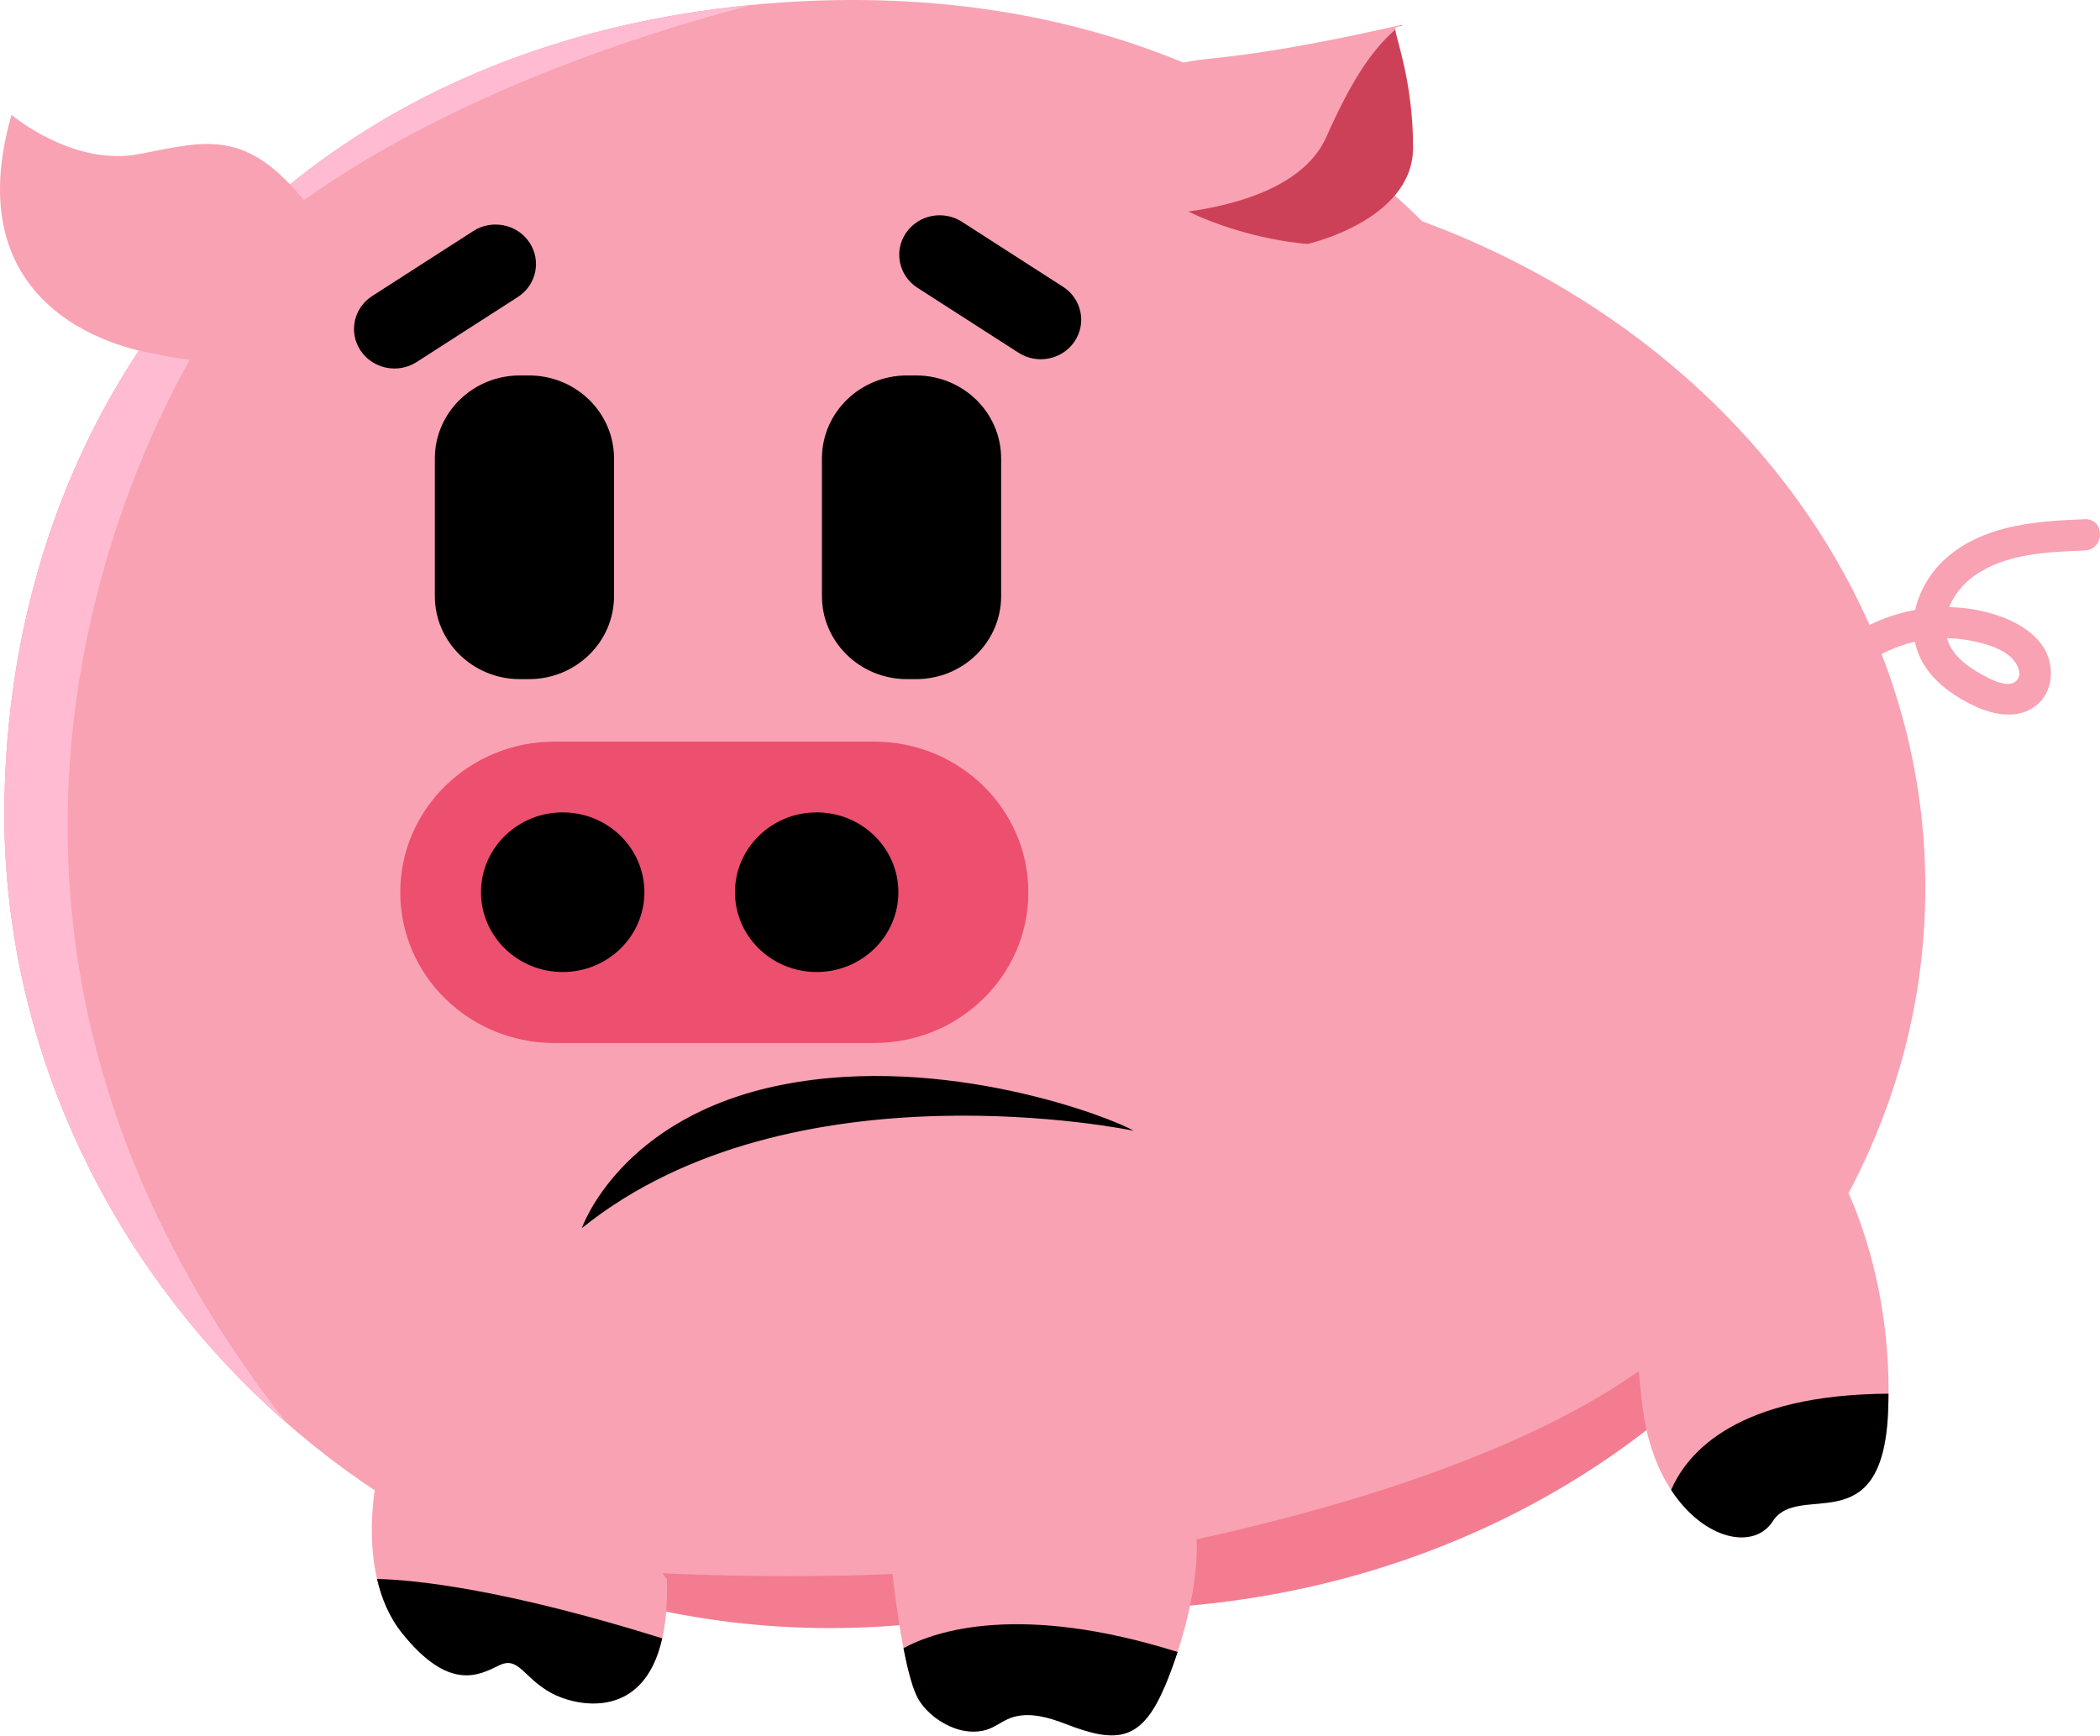
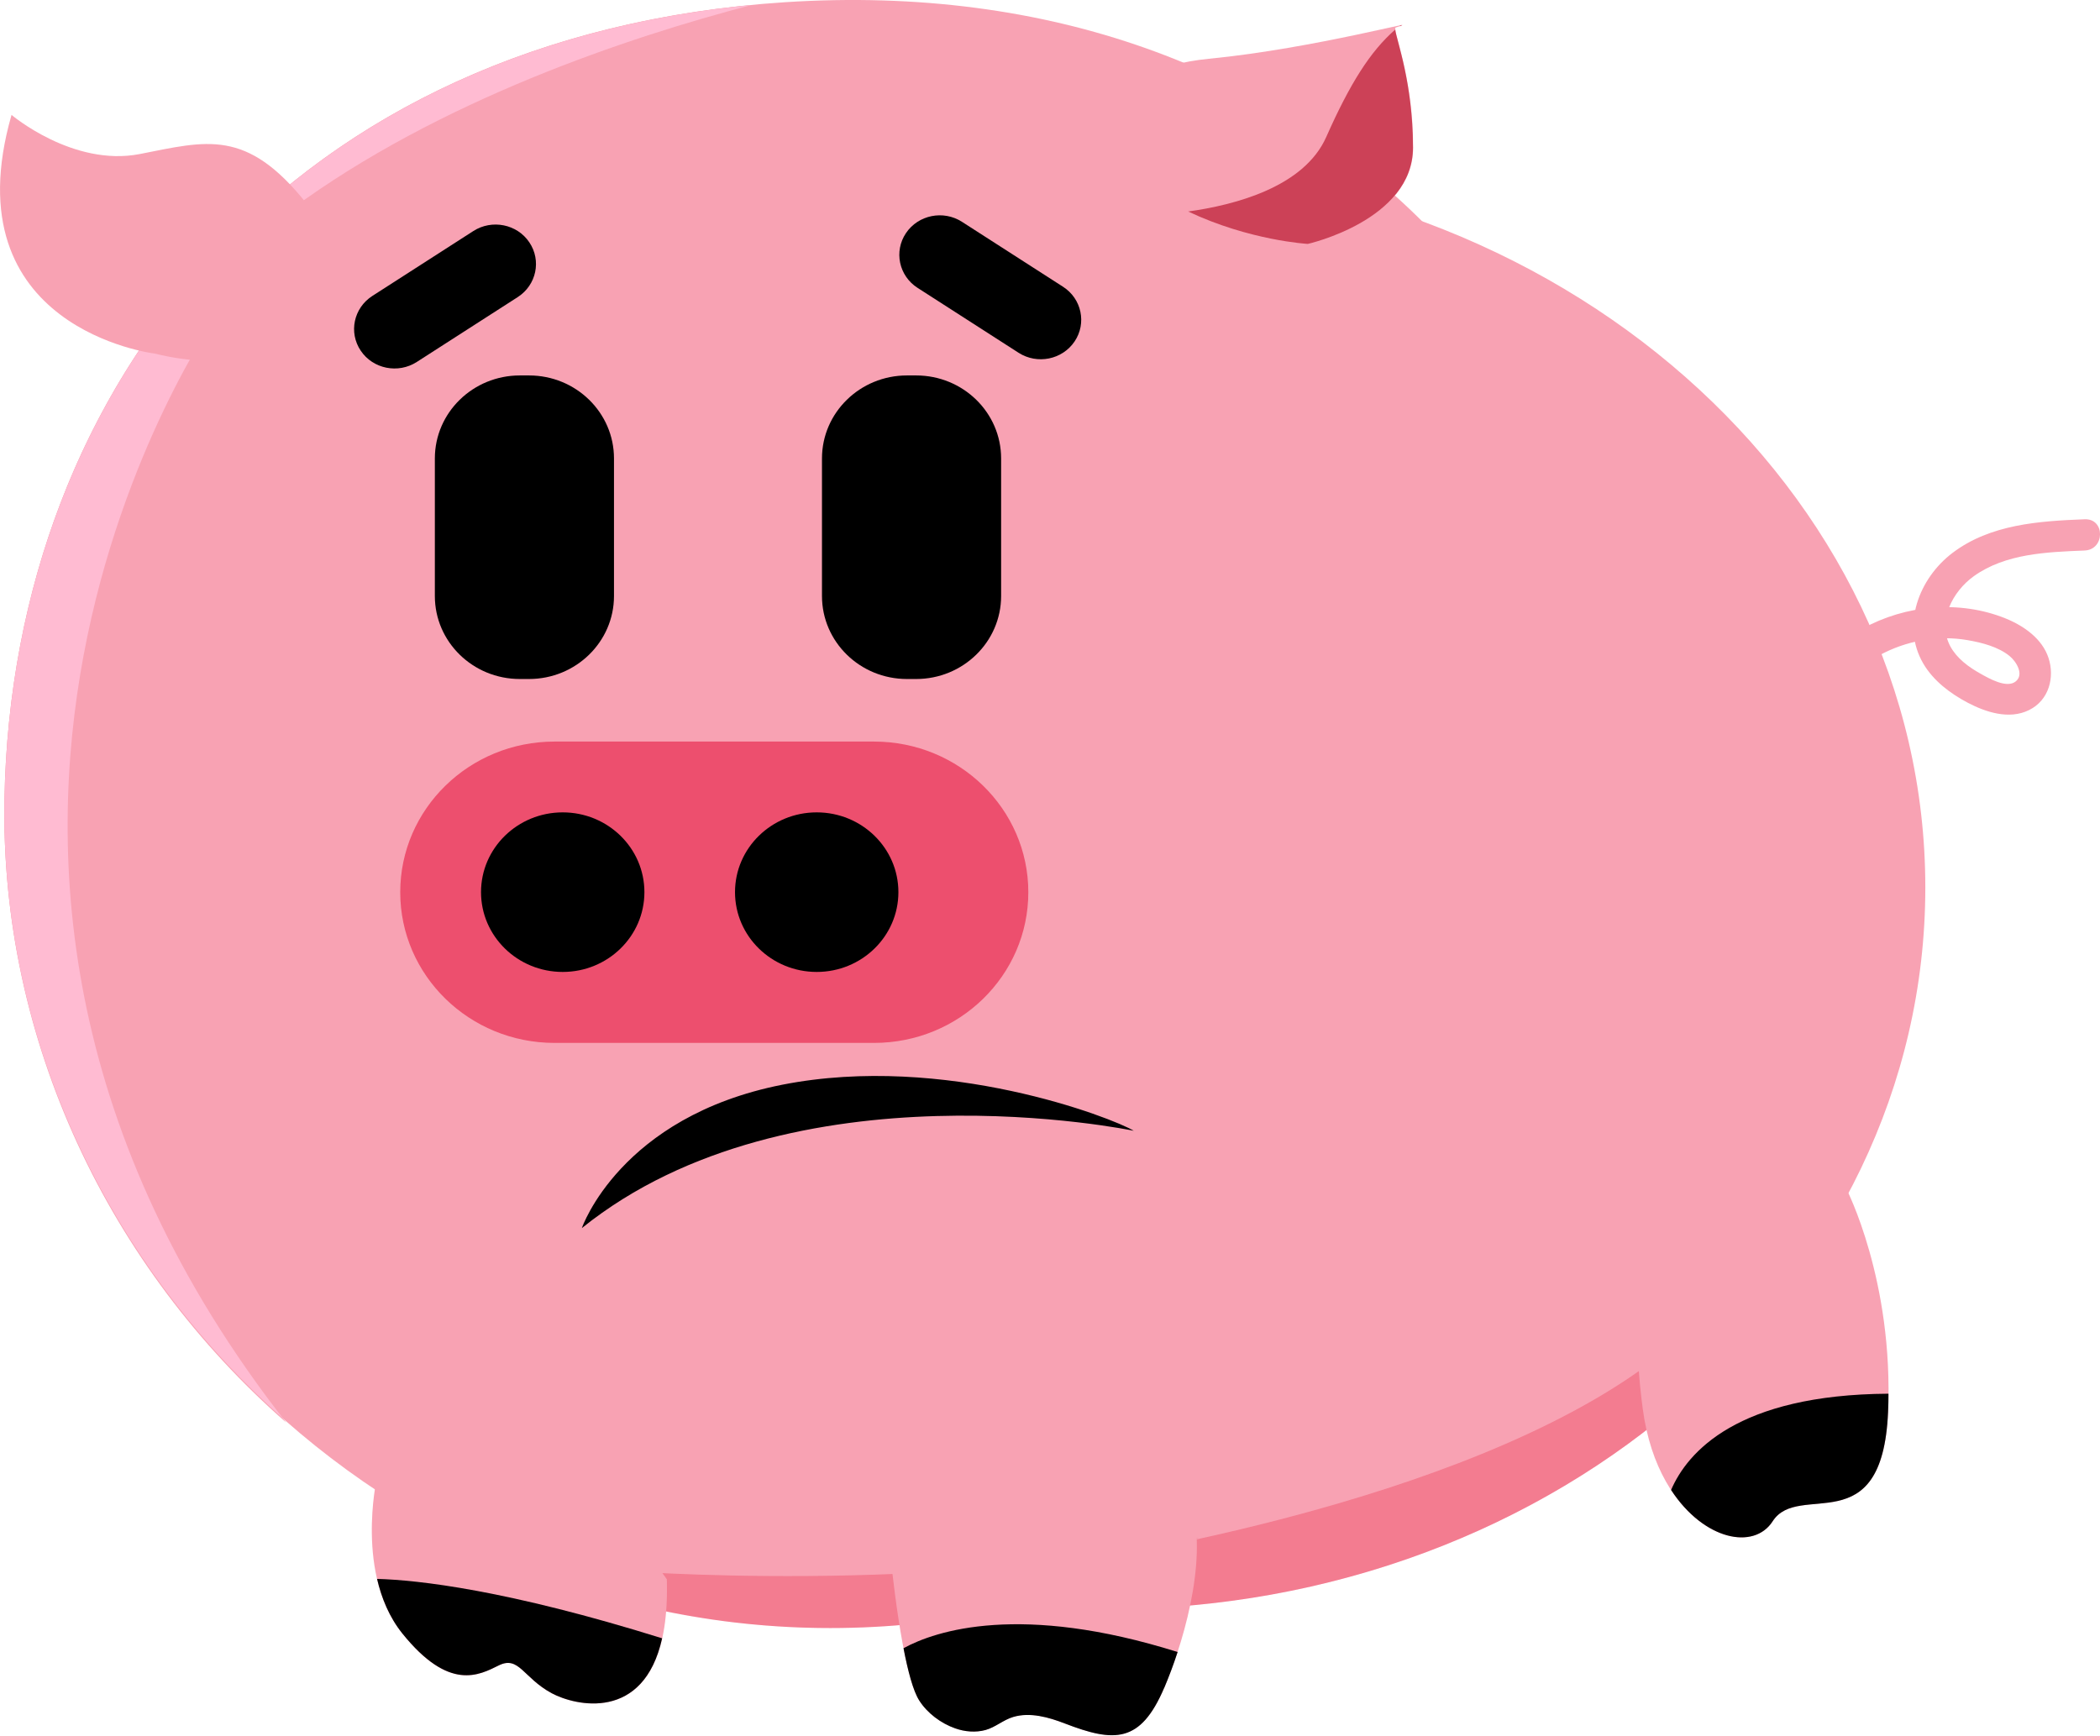
- <svg xmlns="http://www.w3.org/2000/svg" viewBox="0 0 254.737 210.54" version="1.1" id="svg23" width="254.737" height="210.54">
-   <defs id="defs1">
-     <style id="style1">
+ <svg xmlns="http://www.w3.org/2000/svg" id="Capa_1" data-name="Capa 1" viewBox="0 0 254.74 210.54">
+   <defs>
+     <style>
      .cls-1 {
+         mix-blend-mode: overlay;
+       }
+ 
+       .cls-1, .cls-2, .cls-3, .cls-4, .cls-5 {
+         isolation: isolate;
+       }
+ 
+       .cls-1, .cls-6 {
+         fill: #f8a2b3;
+       }
+ 
+       .cls-7 {
        fill: #b40023;
      }

      .cls-2 {
        mix-blend-mode: hue;
      }

-       .cls-2, .cls-3, .cls-4 {
+       .cls-2, .cls-4, .cls-5 {
        fill: #ee3156;
-       }
- 
-       .cls-5, .cls-6 {
-         fill: #f8a2b3;
-       }
- 
-       .cls-7 {
-         isolation: isolate;
-       }
- 
-       .cls-3 {
-         opacity: .3;
-       }
- 
-       .cls-3, .cls-4, .cls-8 {
-         mix-blend-mode: multiply;
-       }
- 
-       .cls-6 {
-         mix-blend-mode: overlay;
-       }
- 
-       .cls-4 {
-         opacity: .63;
      }

      .cls-8 {
        opacity: .6;
      }
+ 
+       .cls-8, .cls-4, .cls-5 {
+         mix-blend-mode: multiply;
+       }
+ 
+       .cls-4 {
+         opacity: .3;
+       }
+ 
+       .cls-5 {
+         opacity: .63;
+       }
    </style>
  </defs>
-   <g class="cls-7" id="g23" transform="matrix(0.9117711,0,0,0.8907977,0.00176549,0.00394028)">
+   <g id="g23" class="cls-3">
    <g id="Capa_2" data-name="Capa 2">
      <g id="Layer_3" data-name="Layer 3">
        <g id="g22">
-           <path class="cls-5" d="m 249.98,89.27 c 3.54,-2 7.79,-2.82 11.82,-2.09 1.89,0.34 4.04,0.9 5.55,2.16 0.84,0.7 1.97,2.48 0.83,3.45 -1.2,1.03 -3.63,-0.43 -4.71,-1.04 -1.59,-0.91 -3.13,-2.06 -4,-3.71 -1.8,-3.42 0.27,-7.49 3.13,-9.58 4.22,-3.09 9.71,-3.28 14.73,-3.49 2.73,-0.11 2.75,-4.38 0,-4.26 -6.1,0.25 -12.55,0.69 -17.57,4.58 -4.46,3.46 -6.86,9.87 -3.89,15.07 1.34,2.35 3.59,4.09 5.94,5.35 2.35,1.26 5.47,2.33 8.13,0.99 2.66,-1.34 3.43,-4.47 2.6,-7.08 -0.83,-2.61 -3.25,-4.38 -5.75,-5.41 -6.11,-2.51 -13.27,-1.84 -18.98,1.39 -2.39,1.35 -0.24,5.04 2.15,3.68 v 0 z" id="path1" />
-           <path class="cls-5" d="m 220.33,108.88 c 1.14,60.61 -48.3,112.85 -109.87,112.85 C 48.42,221.73 -0.46,168.7 0.59,108.88 1.59,52.1 38.94,4.67 104.41,0.3 175.56,-4.44 219.16,46.82 220.33,108.87 Z" id="path2" style="display:inline" />
-           <ellipse class="cls-5" cx="147.22" cy="120.87" rx="108.93" ry="98.31" id="ellipse2" style="display:inline" />
-           <path class="cls-5" d="m 145.37,18.48 c 0,0 1.24,-9.06 15.45,-10.48 14.21,-1.42 29.61,-5.84 24.86,-4.26 -0.53,0.18 2.31,6.39 2.31,16.34 0,9.95 -14.03,13.14 -14.03,13.14 0,0 -18.65,-1.07 -28.59,-14.74 z" id="path3" />
-           <g class="cls-8" id="g5">
-             <path class="cls-1" d="m 173.96,33.22 c 0,0 14.03,-3.2 14.03,-13.14 0,-8.84 -2.24,-14.72 -2.36,-16.05 -3.32,2.95 -6.04,7.39 -9.18,14.63 -2.95,6.81 -12.13,9.26 -18.37,10.15 8.16,3.96 15.89,4.41 15.89,4.41 z" id="path4" />
-             <path class="cls-1" d="m 186.34,3.43 c -0.06,0.05 -0.12,0.1 -0.18,0.15 0.45,-0.16 0.5,-0.2 0.18,-0.15 z" id="path5" />
+           <path id="path1" class="cls-6" d="M227.93,79.53c3.23-1.78,7.1-2.51,10.78-1.86,1.72.3,3.68.8,5.06,1.92.77.62,1.8,2.21.76,3.07-1.09.92-3.31-.38-4.29-.93-1.45-.81-2.85-1.84-3.65-3.3-1.64-3.05.25-6.67,2.85-8.53,3.85-2.75,8.85-2.92,13.43-3.11,2.49-.1,2.51-3.9,0-3.79-5.56.22-11.44.61-16.02,4.08-4.07,3.08-6.25,8.79-3.55,13.42,1.22,2.09,3.27,3.64,5.42,4.77,2.14,1.12,4.99,2.08,7.41.88,2.43-1.19,3.13-3.98,2.37-6.31s-2.96-3.9-5.24-4.82c-5.57-2.24-12.1-1.64-17.31,1.24-2.18,1.2-.22,4.49,1.96,3.28h.02Z" />
+           <path id="path2" class="cls-6" d="M200.89,96.99c1.04,53.99-44.04,100.53-100.18,100.53S-.42,150.28.54,96.99C1.45,46.41,35.51,4.16,95.2.27c64.87-4.22,104.63,41.44,105.69,96.71h0Z" />
+           <ellipse id="ellipse2" class="cls-6" cx="134.23" cy="107.67" rx="99.32" ry="87.57" />
+           <path id="path3" class="cls-6" d="M132.55,16.47s1.13-8.07,14.09-9.34c12.96-1.26,27-5.2,22.67-3.79-.48.16,2.11,5.69,2.11,14.56s-12.79,11.71-12.79,11.71c0,0-17-.95-26.07-13.13Z" />
+           <g id="g5" class="cls-8">
+             <path id="path4" class="cls-7" d="M158.61,29.6s12.79-2.85,12.79-11.71c0-7.87-2.04-13.11-2.15-14.3-3.03,2.63-5.51,6.58-8.37,13.03-2.69,6.07-11.06,8.25-16.75,9.04,7.44,3.53,14.49,3.93,14.49,3.93h0Z" />
+             <path id="path5" class="cls-7" d="M169.9,3.06c-.05.04-.11.09-.16.13.41-.14.46-.18.16-.13Z" />
          </g>
-           <path class="cls-3" d="m 228.91,176.42 c -18.48,24.63 -74.34,33.87 -76.32,34.75 l 1.6,7.79 c 26.97,-1.54 51.27,-11.93 69.38,-27.99 3.57,-8.2 5.34,-14.55 5.34,-14.55 z" id="path6" />
-           <path class="cls-5" d="m 245.64,161.91 c 0,0 6.32,12.51 5.55,30.45 -0.77,17.93 -11.87,9.29 -15.35,14.84 -3.48,5.55 -15.22,0.65 -17.29,-15.35 -2.06,-16 -1.42,-41.28 27.09,-29.93 z" id="path7" />
-           <path d="m 251.19,192.35 c 0.04,-0.86 0.05,-1.7 0.06,-2.54 -20.13,0.12 -26.75,7.96 -28.92,13.11 4.38,6.86 11.03,8.21 13.51,4.27 3.48,-5.55 14.58,3.1 15.35,-14.84 z" id="path8" />
-           <rect x="53.82" y="26.95" width="10.76" height="26.86" rx="5.38" ry="5.38" transform="rotate(56.66,59.20096,40.3822)" id="rect8" />
-           <rect x="57.85" y="51.13" width="23.84" height="41.36" rx="11.31" ry="11.31" id="rect9" />
-           <rect x="109.35" y="51.13" width="23.84" height="41.36" rx="11.31" ry="11.31" id="rect10" />
-           <rect x="126.35" y="25.69" width="10.76" height="26.86" rx="5.38" ry="5.38" transform="rotate(123.34,131.7344,39.12221)" id="rect11" />
-           <path d="m 150.84,154 c 0,0 -45.52,-9.77 -73.43,13.26 0,0 5.06,-15.17 26.68,-19.53 21.63,-4.36 43.95,4.53 46.74,6.28 z" id="path11" />
+           <path id="path6" class="cls-4" d="M208.72,157.16c-16.85,21.94-67.78,30.17-69.59,30.96l1.46,6.94c24.59-1.37,46.75-10.63,63.26-24.93,3.26-7.3,4.87-12.96,4.87-12.96h0Z" />
+           <path id="path7" class="cls-6" d="M223.97,144.23s5.76,11.14,5.06,27.12c-.7,15.97-10.82,8.28-14,13.22-3.17,4.94-13.88.58-15.76-13.67-1.88-14.25-1.29-36.77,24.7-26.66h0Z" />
+           <path id="path8" d="M229.03,171.35c.04-.77.05-1.51.05-2.26-18.35.11-24.39,7.09-26.37,11.68,3.99,6.11,10.06,7.31,12.32,3.8,3.17-4.94,13.29,2.76,14-13.22h0Z" />
+           <path id="rect8" d="M64.21,29.4h0c1.49,2.21.86,5.18-1.4,6.64l-12.26,7.88c-2.26,1.45-5.31.84-6.79-1.37h0c-1.49-2.21-.86-5.18,1.4-6.64l12.26-7.88c2.26-1.45,5.31-.84,6.79,1.37Z" />
+           <path id="rect9" d="M63.06,45.55h1.11c5.7,0,10.31,4.51,10.31,10.07v16.69c0,5.56-4.62,10.07-10.31,10.07h-1.11c-5.7,0-10.31-4.51-10.31-10.07v-16.69c0-5.56,4.62-10.07,10.31-10.07Z" />
+           <path id="rect10" d="M110.02,45.55h1.11c5.7,0,10.31,4.51,10.31,10.07v16.69c0,5.56-4.62,10.07-10.31,10.07h-1.11c-5.7,0-10.31-4.51-10.31-10.07v-16.69c0-5.56,4.62-10.07,10.31-10.07Z" />
+           <path id="rect11" d="M130.35,41.43h0c-1.49,2.21-4.53,2.82-6.79,1.37l-12.26-7.88c-2.26-1.45-2.89-4.43-1.4-6.64h0c1.49-2.21,4.53-2.82,6.79-1.37l12.26,7.88c2.26,1.45,2.89,4.43,1.4,6.64Z" />
+           <path id="path11" d="M137.53,137.19s-41.5-8.7-66.95,11.81c0,0,4.61-13.51,24.33-17.4,19.72-3.88,40.07,4.04,42.62,5.59h0Z" />
          <g id="g13">
-             <rect class="cls-4" x="53.25" y="101" width="83.56" height="41.05" rx="20.53" ry="20.53" id="rect12" />
-             <rect class="cls-2" x="53.25" y="101" width="83.56" height="41.05" rx="20.53" ry="20.53" id="rect13" />
+             <path id="rect12" class="cls-5" d="M67.27,89.97h38.75c10.34,0,18.72,8.19,18.72,18.28h0c0,10.1-8.38,18.28-18.72,18.28h-38.75c-10.34,0-18.72-8.19-18.72-18.28h0c0-10.1,8.38-18.28,18.72-18.28Z" />
+             <path id="rect13" class="cls-2" d="M67.27,89.97h38.75c10.34,0,18.72,8.19,18.72,18.28h0c0,10.1-8.38,18.28-18.72,18.28h-38.75c-10.34,0-18.72-8.19-18.72-18.28h0c0-10.1,8.38-18.28,18.72-18.28Z" />
          </g>
-           <circle cx="74.86" cy="121.51" r="10.87" id="circle13" />
-           <circle cx="108.65" cy="121.51" r="10.87" id="circle14" />
-           <path class="cls-6" d="M 38.72,28.52 C 58.44,13.63 83.68,5.04 99.98,0.68 73.77,3.26 52.28,12.88 36.07,27.27 l 2.64,1.26 z" id="path14" />
-           <path class="cls-6" d="m 28.74,43.11 0.53,-9.19 C 11.02,53.52 1.1,79.99 0.59,108.88 0.01,141.79 14.55,172.64 38.08,193.74 -21.38,116.02 28.74,43.11 28.74,43.11 Z" id="path15" />
-           <path class="cls-5" d="m 20.53,48.14 c 0,0 -27.17,-3.38 -19,-32.5 0,0 8.17,7.1 17.05,5.33 8.88,-1.78 14.21,-3.55 22.2,6.75 7.99,10.3 -0.71,25.39 -20.24,20.42 z" id="path16" />
-           <path class="cls-3" d="m 81.88,213.88 0.77,4.18 c 8.86,2.39 18.18,3.67 27.82,3.67 8.04,0 15.87,-0.9 23.4,-2.58 l 25.58,-9.73 c -35.09,8 -77.57,4.46 -77.57,4.46 z" id="path17" />
+           <ellipse id="circle13" cx="68.26" cy="108.24" rx="9.91" ry="9.68" />
+           <ellipse id="circle14" cx="99.07" cy="108.24" rx="9.91" ry="9.68" />
+           <path id="path14" class="cls-1" d="M35.31,25.41C53.29,12.15,76.3,4.49,91.16.61c-23.9,2.3-43.49,10.87-58.27,23.69l2.41,1.12h0Z" />
+           <path id="path15" class="cls-1" d="M26.21,38.41l.48-8.19C10.05,47.68,1,71.26.54,96.99.01,126.31,13.27,153.79,34.72,172.59-19.49,103.35,26.21,38.41,26.21,38.41Z" />
+           <path id="path16" class="cls-6" d="M18.72,42.89S-6.05,39.88,1.4,13.94c0,0,7.45,6.32,15.55,4.75,8.1-1.59,12.96-3.16,20.24,6.01,7.29,9.18-.65,22.62-18.45,18.19h0Z" />
+           <path id="path17" class="cls-4" d="M74.66,190.53l.7,3.72c8.08,2.13,16.58,3.27,25.37,3.27,7.33,0,14.47-.8,21.34-2.3l23.32-8.67c-31.99,7.13-70.73,3.97-70.73,3.97Z" />
          <g id="g19">
-             <path class="cls-5" d="m 118.49,212.02 c 0,0 1.47,15.77 3.79,19.56 1.06,1.73 2.88,3.12 4.78,3.81 1.29,0.47 2.73,0.6 4.06,0.23 1.31,-0.37 2.35,-1.37 3.67,-1.77 2.25,-0.68 4.73,0.05 6.83,0.88 6.62,2.62 10.09,2.73 13.25,-4.84 3.15,-7.57 5.89,-18.93 3.36,-25.66 -2.52,-6.73 -39.75,-11.57 -39.75,7.78 z" id="path18" />
-             <path d="m 154.88,229.9 c 0.63,-1.51 1.24,-3.17 1.79,-4.91 -20.85,-6.71 -32.18,-2.93 -36.47,-0.52 0.57,3.04 1.27,5.8 2.08,7.11 1.06,1.73 2.88,3.12 4.78,3.81 1.29,0.47 2.73,0.6 4.06,0.23 1.31,-0.37 2.35,-1.37 3.67,-1.77 2.25,-0.68 4.73,0.05 6.83,0.88 6.62,2.62 10.09,2.73 13.25,-4.84 z" id="path19" />
+             <path id="path18" class="cls-6" d="M108.04,188.87s1.34,14.05,3.46,17.42c.97,1.54,2.63,2.78,4.36,3.39,1.18.42,2.49.53,3.7.2,1.19-.33,2.14-1.22,3.35-1.58,2.05-.61,4.31.04,6.23.78,6.04,2.33,9.2,2.43,12.08-4.31,2.87-6.74,5.37-16.86,3.06-22.86-2.3-6-36.24-10.31-36.24,6.93h0Z" />
+             <path id="path19" d="M141.22,204.8c.57-1.35,1.13-2.82,1.63-4.37-19.01-5.98-29.34-2.61-33.25-.46.52,2.71,1.16,5.17,1.9,6.33.97,1.54,2.63,2.78,4.36,3.39,1.18.42,2.49.53,3.7.2,1.19-.33,2.14-1.22,3.35-1.58,2.05-.61,4.31.04,6.23.78,6.04,2.33,9.2,2.43,12.08-4.31h0Z" />
          </g>
          <g id="g21">
-             <path class="cls-5" d="m 50.11,201.46 c 0,0 -2.84,13.06 3.41,21.01 6.25,7.95 10.22,5.68 12.87,4.35 2.65,-1.32 3.22,1.7 7,3.79 3.79,2.08 15.9,4.73 15.33,-15.52 -1.94,-2.87 -5.67,-7.51 -11.89,-10.91 -11.9,-6.51 -23.83,-3.52 -26.72,-2.71 z" id="path20" />
-             <path d="m 88.1,223.13 c -20.6,-6.59 -32.51,-7.95 -37.94,-8.09 0.59,2.61 1.62,5.21 3.36,7.42 6.25,7.95 10.22,5.68 12.87,4.35 2.65,-1.32 3.22,1.7 7,3.79 3.18,1.75 12.24,3.89 14.71,-7.48 z" id="path21" />
+             <path id="path20" class="cls-6" d="M45.69,179.46s-2.59,11.63,3.11,18.72,9.32,5.06,11.73,3.87c2.42-1.18,2.94,1.51,6.38,3.38,3.46,1.85,14.5,4.21,13.98-13.83-1.77-2.56-5.17-6.69-10.84-9.72-10.85-5.8-21.73-3.14-24.36-2.41h0Z" />
+             <path id="path21" d="M80.33,198.77c-18.78-5.87-29.64-7.08-34.59-7.21.54,2.32,1.48,4.64,3.06,6.61,5.7,7.08,9.32,5.06,11.73,3.87,2.42-1.18,2.94,1.51,6.38,3.38,2.9,1.56,11.16,3.47,13.41-6.66h0Z" />
          </g>
        </g>
      </g>
    </g>
  </g>
</svg>
